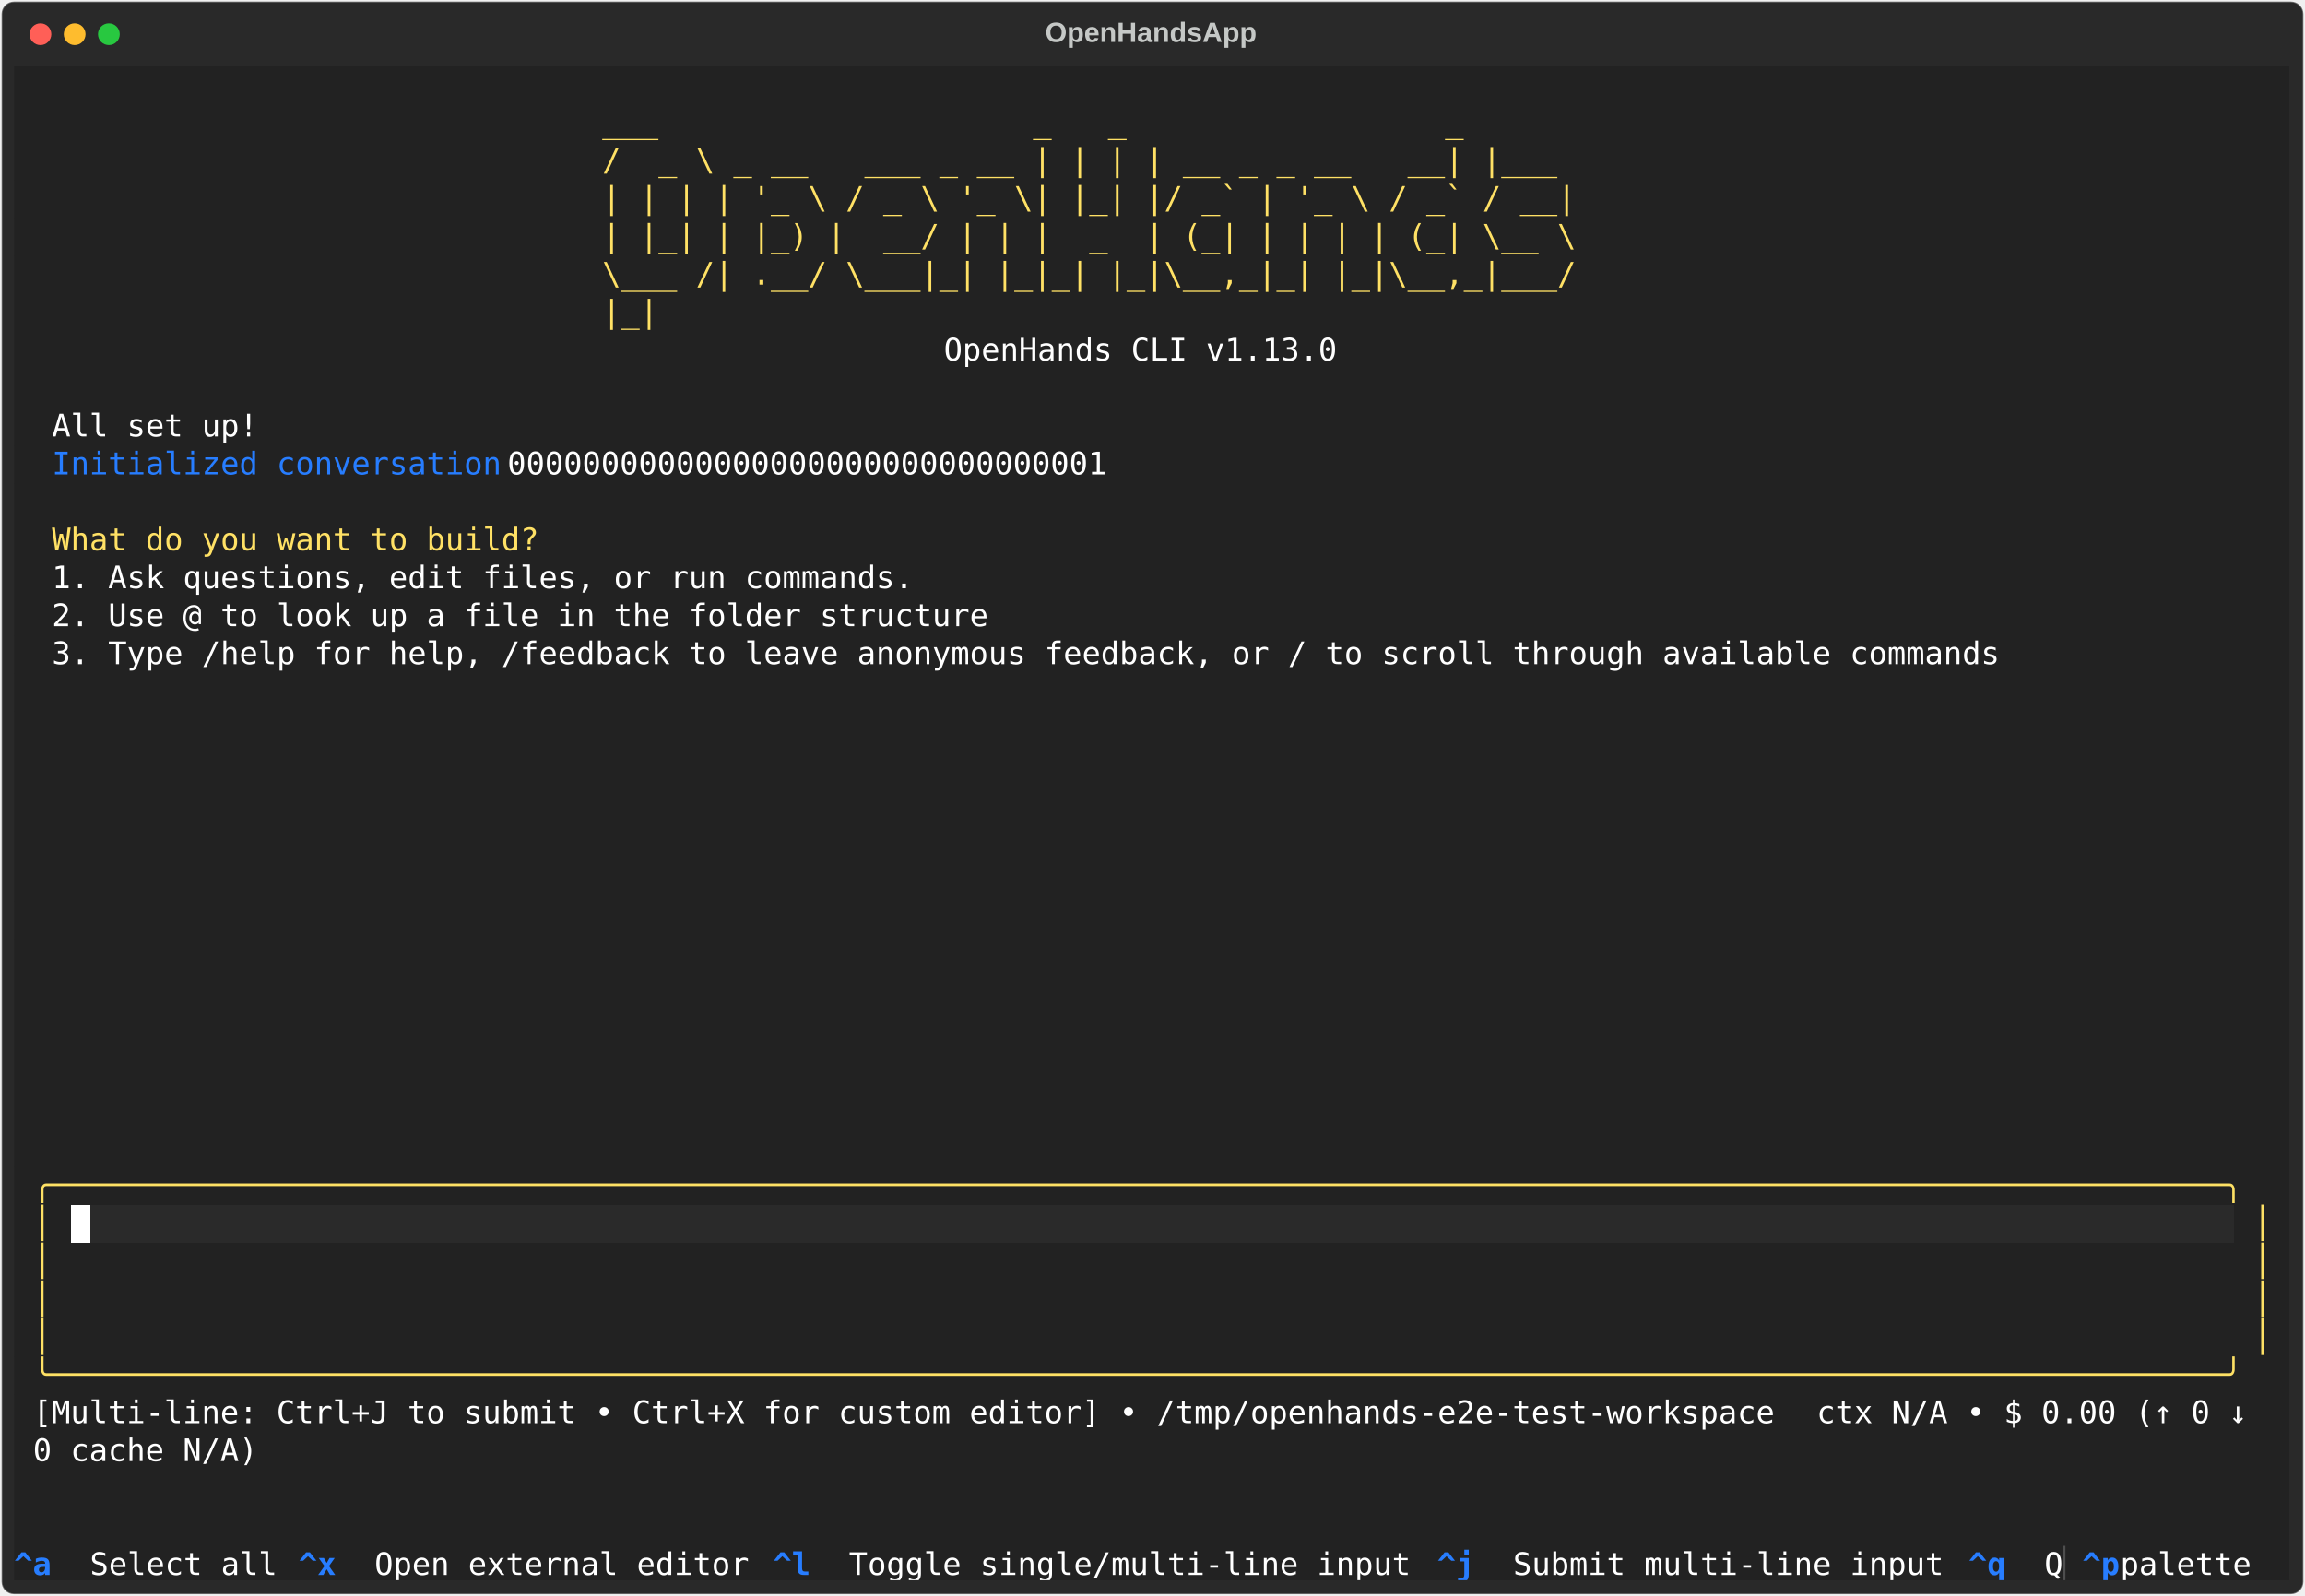
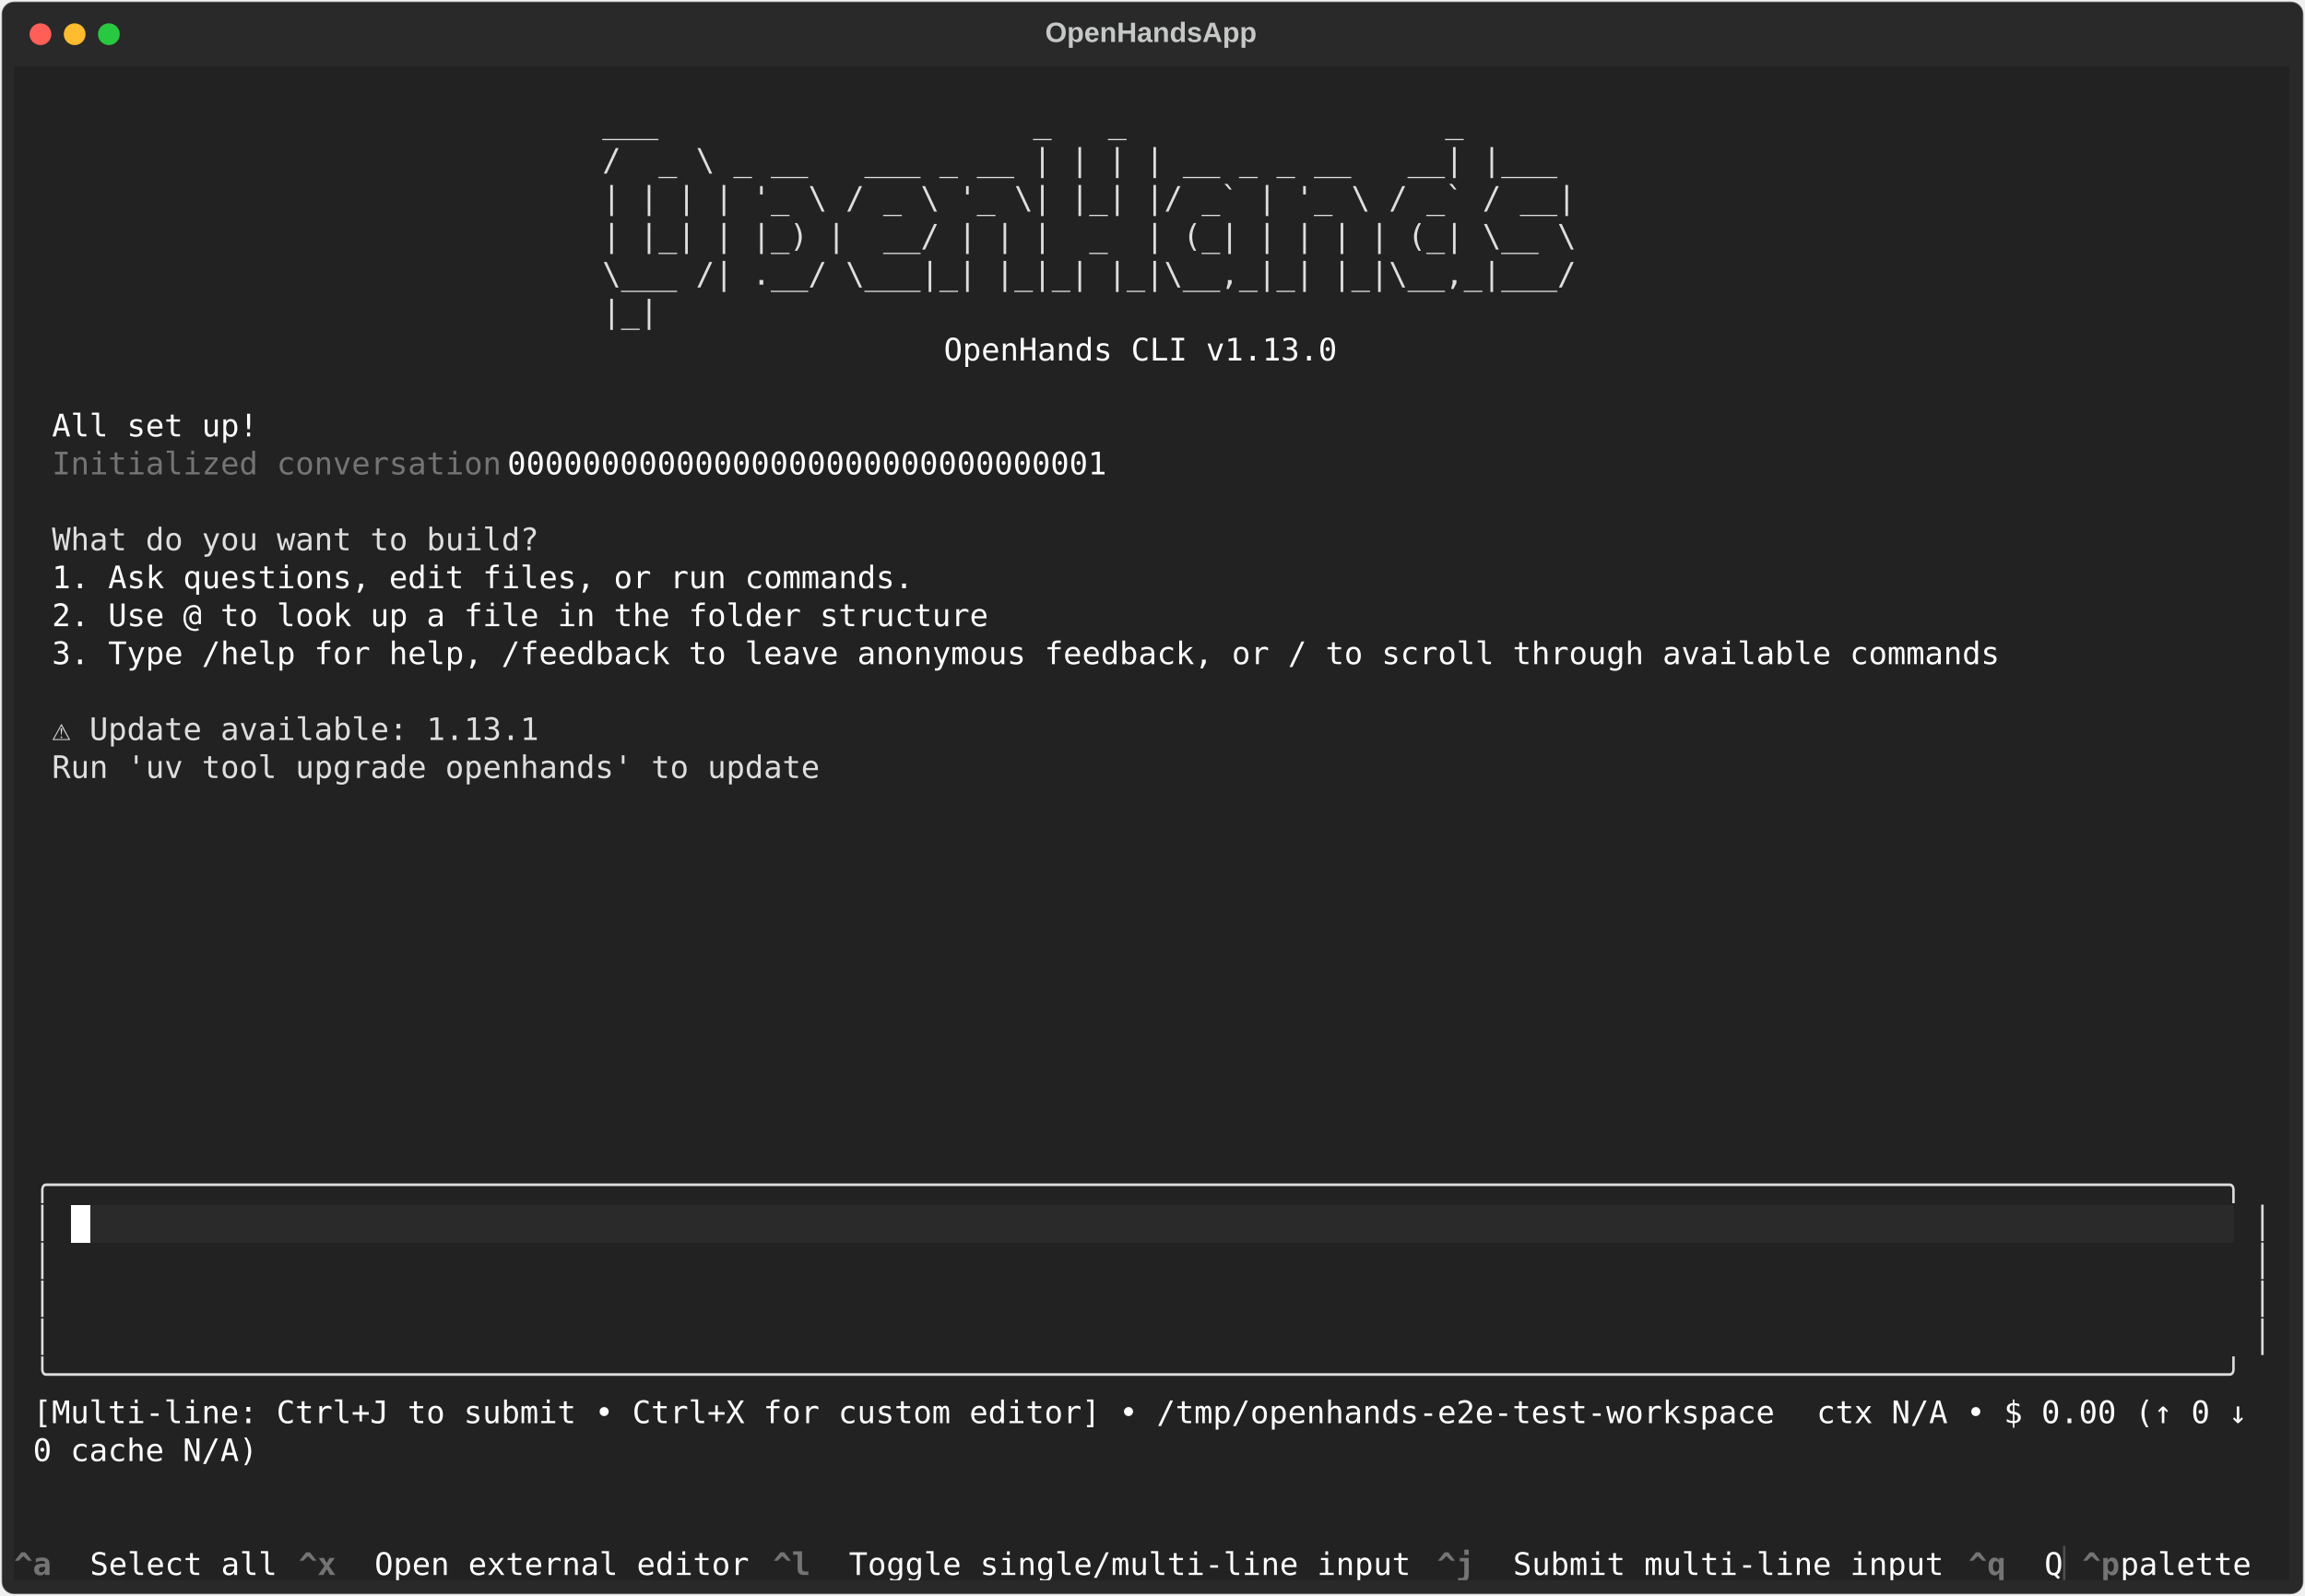
<svg xmlns="http://www.w3.org/2000/svg" class="rich-terminal" viewBox="0 0 1482 1026.0">
  <style>

    @font-face {
        font-family: "Fira Code";
        src: local("FiraCode-Regular"),
                url("https://cdnjs.cloudflare.com/ajax/libs/firacode/6.2.0/woff2/FiraCode-Regular.woff2") format("woff2"),
                url("https://cdnjs.cloudflare.com/ajax/libs/firacode/6.2.0/woff/FiraCode-Regular.woff") format("woff");
        font-style: normal;
        font-weight: 400;
    }
    @font-face {
        font-family: "Fira Code";
        src: local("FiraCode-Bold"),
                url("https://cdnjs.cloudflare.com/ajax/libs/firacode/6.2.0/woff2/FiraCode-Bold.woff2") format("woff2"),
                url("https://cdnjs.cloudflare.com/ajax/libs/firacode/6.2.0/woff/FiraCode-Bold.woff") format("woff");
        font-style: bold;
        font-weight: 700;
    }

    .terminal-matrix {
        font-family: Fira Code, monospace;
        font-size: 20px;
        line-height: 24.4px;
        font-variant-east-asian: full-width;
    }

    .terminal-title {
        font-size: 18px;
        font-weight: bold;
        font-family: arial;
    }

    .terminal-r1 { fill: #c5c8c6 }
- .terminal-r2 { fill: #ffe165 }
+ .terminal-r2 { fill: #dedede }
.terminal-r3 { fill: #ffffff }
- .terminal-r4 { fill: #277dff }
- .terminal-r5 { fill: #fee165 }
- .terminal-r6 { fill: #222222 }
- .terminal-r7 { fill: #277dff;font-weight: bold }
- .terminal-r8 { fill: #4e4e4e }
+ .terminal-r4 { fill: #747474 }
+ .terminal-r5 { fill: #222222 }
+ .terminal-r6 { fill: #747474;font-weight: bold }
+ .terminal-r7 { fill: #4e4e4e }
    </style>
  <defs>
    <clipPath id="terminal-clip-terminal">
      <rect x="0" y="0" width="1463.0" height="975.0" />
    </clipPath>
    <clipPath id="terminal-line-0">
      <rect x="0" y="1.5" width="1464" height="24.65" />
    </clipPath>
    <clipPath id="terminal-line-1">
      <rect x="0" y="25.9" width="1464" height="24.65" />
    </clipPath>
    <clipPath id="terminal-line-2">
      <rect x="0" y="50.3" width="1464" height="24.65" />
    </clipPath>
    <clipPath id="terminal-line-3">
      <rect x="0" y="74.7" width="1464" height="24.65" />
    </clipPath>
    <clipPath id="terminal-line-4">
      <rect x="0" y="99.1" width="1464" height="24.65" />
    </clipPath>
    <clipPath id="terminal-line-5">
      <rect x="0" y="123.5" width="1464" height="24.65" />
    </clipPath>
    <clipPath id="terminal-line-6">
      <rect x="0" y="147.9" width="1464" height="24.65" />
    </clipPath>
    <clipPath id="terminal-line-7">
      <rect x="0" y="172.3" width="1464" height="24.65" />
    </clipPath>
    <clipPath id="terminal-line-8">
      <rect x="0" y="196.7" width="1464" height="24.65" />
    </clipPath>
    <clipPath id="terminal-line-9">
      <rect x="0" y="221.1" width="1464" height="24.65" />
    </clipPath>
    <clipPath id="terminal-line-10">
      <rect x="0" y="245.5" width="1464" height="24.65" />
    </clipPath>
    <clipPath id="terminal-line-11">
      <rect x="0" y="269.9" width="1464" height="24.65" />
    </clipPath>
    <clipPath id="terminal-line-12">
      <rect x="0" y="294.3" width="1464" height="24.65" />
    </clipPath>
    <clipPath id="terminal-line-13">
      <rect x="0" y="318.7" width="1464" height="24.65" />
    </clipPath>
    <clipPath id="terminal-line-14">
      <rect x="0" y="343.1" width="1464" height="24.65" />
    </clipPath>
    <clipPath id="terminal-line-15">
      <rect x="0" y="367.5" width="1464" height="24.65" />
    </clipPath>
    <clipPath id="terminal-line-16">
      <rect x="0" y="391.9" width="1464" height="24.65" />
    </clipPath>
    <clipPath id="terminal-line-17">
      <rect x="0" y="416.3" width="1464" height="24.65" />
    </clipPath>
    <clipPath id="terminal-line-18">
      <rect x="0" y="440.7" width="1464" height="24.65" />
    </clipPath>
    <clipPath id="terminal-line-19">
      <rect x="0" y="465.1" width="1464" height="24.65" />
    </clipPath>
    <clipPath id="terminal-line-20">
      <rect x="0" y="489.5" width="1464" height="24.65" />
    </clipPath>
    <clipPath id="terminal-line-21">
      <rect x="0" y="513.9" width="1464" height="24.65" />
    </clipPath>
    <clipPath id="terminal-line-22">
      <rect x="0" y="538.3" width="1464" height="24.65" />
    </clipPath>
    <clipPath id="terminal-line-23">
      <rect x="0" y="562.7" width="1464" height="24.65" />
    </clipPath>
    <clipPath id="terminal-line-24">
      <rect x="0" y="587.1" width="1464" height="24.65" />
    </clipPath>
    <clipPath id="terminal-line-25">
      <rect x="0" y="611.5" width="1464" height="24.65" />
    </clipPath>
    <clipPath id="terminal-line-26">
      <rect x="0" y="635.9" width="1464" height="24.65" />
    </clipPath>
    <clipPath id="terminal-line-27">
      <rect x="0" y="660.3" width="1464" height="24.65" />
    </clipPath>
    <clipPath id="terminal-line-28">
      <rect x="0" y="684.7" width="1464" height="24.65" />
    </clipPath>
    <clipPath id="terminal-line-29">
      <rect x="0" y="709.1" width="1464" height="24.65" />
    </clipPath>
    <clipPath id="terminal-line-30">
      <rect x="0" y="733.5" width="1464" height="24.65" />
    </clipPath>
    <clipPath id="terminal-line-31">
      <rect x="0" y="757.9" width="1464" height="24.65" />
    </clipPath>
    <clipPath id="terminal-line-32">
      <rect x="0" y="782.3" width="1464" height="24.65" />
    </clipPath>
    <clipPath id="terminal-line-33">
      <rect x="0" y="806.7" width="1464" height="24.65" />
    </clipPath>
    <clipPath id="terminal-line-34">
      <rect x="0" y="831.1" width="1464" height="24.65" />
    </clipPath>
    <clipPath id="terminal-line-35">
      <rect x="0" y="855.5" width="1464" height="24.65" />
    </clipPath>
    <clipPath id="terminal-line-36">
      <rect x="0" y="879.9" width="1464" height="24.65" />
    </clipPath>
    <clipPath id="terminal-line-37">
      <rect x="0" y="904.3" width="1464" height="24.65" />
    </clipPath>
    <clipPath id="terminal-line-38">
      <rect x="0" y="928.7" width="1464" height="24.65" />
    </clipPath>
  </defs>
  <rect fill="#292929" stroke="rgba(255,255,255,0.35)" stroke-width="1" x="1" y="1" width="1480" height="1024" rx="8" />
  <text class="terminal-title" fill="#c5c8c6" text-anchor="middle" x="740" y="27">OpenHandsApp</text>
  <g transform="translate(26,22)">
    <circle cx="0" cy="0" r="7" fill="#ff5f57" />
    <circle cx="22" cy="0" r="7" fill="#febc2e" />
    <circle cx="44" cy="0" r="7" fill="#28c840" />
  </g>
  <g transform="translate(9, 41)" clip-path="url(#terminal-clip-terminal)">
    <rect fill="#222222" x="0" y="1.5" width="1464" height="24.65" shape-rendering="crispEdges" />
    <rect fill="#222222" x="0" y="25.9" width="378.2" height="24.65" shape-rendering="crispEdges" />
    <rect fill="#222222" x="378.2" y="25.9" width="695.4" height="24.65" shape-rendering="crispEdges" />
    <rect fill="#222222" x="1073.6" y="25.9" width="390.4" height="24.65" shape-rendering="crispEdges" />
    <rect fill="#222222" x="0" y="50.3" width="378.2" height="24.65" shape-rendering="crispEdges" />
    <rect fill="#222222" x="378.2" y="50.3" width="695.4" height="24.65" shape-rendering="crispEdges" />
    <rect fill="#222222" x="1073.6" y="50.3" width="390.4" height="24.65" shape-rendering="crispEdges" />
    <rect fill="#222222" x="0" y="74.7" width="378.2" height="24.65" shape-rendering="crispEdges" />
    <rect fill="#222222" x="378.2" y="74.7" width="695.4" height="24.65" shape-rendering="crispEdges" />
    <rect fill="#222222" x="1073.6" y="74.7" width="390.4" height="24.65" shape-rendering="crispEdges" />
    <rect fill="#222222" x="0" y="99.1" width="378.2" height="24.65" shape-rendering="crispEdges" />
    <rect fill="#222222" x="378.2" y="99.1" width="695.4" height="24.65" shape-rendering="crispEdges" />
    <rect fill="#222222" x="1073.6" y="99.1" width="390.4" height="24.65" shape-rendering="crispEdges" />
    <rect fill="#222222" x="0" y="123.5" width="378.2" height="24.65" shape-rendering="crispEdges" />
    <rect fill="#222222" x="378.2" y="123.5" width="695.4" height="24.65" shape-rendering="crispEdges" />
    <rect fill="#222222" x="1073.6" y="123.5" width="390.4" height="24.65" shape-rendering="crispEdges" />
    <rect fill="#222222" x="0" y="147.9" width="378.2" height="24.65" shape-rendering="crispEdges" />
    <rect fill="#222222" x="378.2" y="147.9" width="695.4" height="24.65" shape-rendering="crispEdges" />
    <rect fill="#222222" x="1073.6" y="147.9" width="390.4" height="24.65" shape-rendering="crispEdges" />
    <rect fill="#222222" x="0" y="172.3" width="597.8" height="24.65" shape-rendering="crispEdges" />
    <rect fill="#222222" x="597.8" y="172.3" width="256.2" height="24.65" shape-rendering="crispEdges" />
    <rect fill="#222222" x="854" y="172.3" width="610" height="24.65" shape-rendering="crispEdges" />
    <rect fill="#222222" x="0" y="196.7" width="1464" height="24.65" shape-rendering="crispEdges" />
    <rect fill="#222222" x="0" y="221.1" width="24.4" height="24.65" shape-rendering="crispEdges" />
    <rect fill="#222222" x="24.4" y="221.1" width="134.2" height="24.65" shape-rendering="crispEdges" />
    <rect fill="#222222" x="158.6" y="221.1" width="1305.4" height="24.65" shape-rendering="crispEdges" />
    <rect fill="#222222" x="0" y="245.5" width="24.4" height="24.65" shape-rendering="crispEdges" />
    <rect fill="#222222" x="24.4" y="245.5" width="292.8" height="24.65" shape-rendering="crispEdges" />
    <rect fill="#222222" x="317.2" y="245.5" width="402.6" height="24.65" shape-rendering="crispEdges" />
    <rect fill="#222222" x="719.8" y="245.5" width="744.2" height="24.65" shape-rendering="crispEdges" />
    <rect fill="#222222" x="0" y="269.9" width="1464" height="24.65" shape-rendering="crispEdges" />
    <rect fill="#222222" x="0" y="294.3" width="24.4" height="24.65" shape-rendering="crispEdges" />
    <rect fill="#222222" x="24.4" y="294.3" width="317.2" height="24.65" shape-rendering="crispEdges" />
    <rect fill="#222222" x="341.6" y="294.3" width="1122.4" height="24.65" shape-rendering="crispEdges" />
    <rect fill="#222222" x="0" y="318.7" width="24.4" height="24.65" shape-rendering="crispEdges" />
    <rect fill="#222222" x="24.4" y="318.7" width="561.2" height="24.65" shape-rendering="crispEdges" />
    <rect fill="#222222" x="585.6" y="318.7" width="878.4" height="24.65" shape-rendering="crispEdges" />
    <rect fill="#222222" x="0" y="343.1" width="24.4" height="24.65" shape-rendering="crispEdges" />
    <rect fill="#222222" x="24.4" y="343.1" width="610" height="24.65" shape-rendering="crispEdges" />
    <rect fill="#222222" x="634.4" y="343.1" width="829.6" height="24.65" shape-rendering="crispEdges" />
    <rect fill="#222222" x="0" y="367.5" width="24.4" height="24.65" shape-rendering="crispEdges" />
    <rect fill="#222222" x="24.4" y="367.5" width="1268.8" height="24.65" shape-rendering="crispEdges" />
    <rect fill="#222222" x="1293.2" y="367.5" width="170.8" height="24.65" shape-rendering="crispEdges" />
    <rect fill="#222222" x="0" y="391.9" width="1464" height="24.65" shape-rendering="crispEdges" />
-     <rect fill="#222222" x="0" y="416.3" width="1464" height="24.65" shape-rendering="crispEdges" />
-     <rect fill="#222222" x="0" y="440.7" width="1464" height="24.65" shape-rendering="crispEdges" />
+     <rect fill="#222222" x="0" y="416.3" width="24.4" height="24.65" shape-rendering="crispEdges" />
+     <rect fill="#222222" x="24.4" y="416.3" width="317.2" height="24.65" shape-rendering="crispEdges" />
+     <rect fill="#222222" x="341.6" y="416.3" width="1122.4" height="24.65" shape-rendering="crispEdges" />
+     <rect fill="#222222" x="0" y="440.7" width="24.4" height="24.65" shape-rendering="crispEdges" />
+     <rect fill="#222222" x="24.4" y="440.7" width="500.2" height="24.65" shape-rendering="crispEdges" />
+     <rect fill="#222222" x="524.6" y="440.7" width="939.4" height="24.65" shape-rendering="crispEdges" />
    <rect fill="#222222" x="0" y="465.1" width="1464" height="24.65" shape-rendering="crispEdges" />
    <rect fill="#222222" x="0" y="489.5" width="1464" height="24.65" shape-rendering="crispEdges" />
    <rect fill="#222222" x="0" y="513.9" width="1464" height="24.65" shape-rendering="crispEdges" />
    <rect fill="#222222" x="0" y="538.3" width="1464" height="24.65" shape-rendering="crispEdges" />
    <rect fill="#222222" x="0" y="562.7" width="1464" height="24.65" shape-rendering="crispEdges" />
    <rect fill="#222222" x="0" y="587.1" width="1464" height="24.65" shape-rendering="crispEdges" />
    <rect fill="#222222" x="0" y="611.5" width="1464" height="24.65" shape-rendering="crispEdges" />
    <rect fill="#222222" x="0" y="635.9" width="1464" height="24.65" shape-rendering="crispEdges" />
    <rect fill="#222222" x="0" y="660.3" width="1464" height="24.65" shape-rendering="crispEdges" />
    <rect fill="#222222" x="0" y="684.7" width="12.2" height="24.65" shape-rendering="crispEdges" />
    <rect fill="#222222" x="12.2" y="684.7" width="12.2" height="24.65" shape-rendering="crispEdges" />
    <rect fill="#222222" x="24.4" y="684.7" width="1439.6" height="24.65" shape-rendering="crispEdges" />
    <rect fill="#222222" x="0" y="709.1" width="12.2" height="24.65" shape-rendering="crispEdges" />
    <rect fill="#222222" x="12.2" y="709.1" width="1439.6" height="24.65" shape-rendering="crispEdges" />
    <rect fill="#222222" x="1451.8" y="709.1" width="12.2" height="24.65" shape-rendering="crispEdges" />
    <rect fill="#222222" x="0" y="733.5" width="12.2" height="24.65" shape-rendering="crispEdges" />
    <rect fill="#222222" x="12.2" y="733.5" width="12.2" height="24.65" shape-rendering="crispEdges" />
    <rect fill="#222222" x="24.4" y="733.5" width="12.2" height="24.65" shape-rendering="crispEdges" />
    <rect fill="#ffffff" x="36.6" y="733.5" width="12.2" height="24.65" shape-rendering="crispEdges" />
    <rect fill="#2a2a2a" x="48.8" y="733.5" width="1378.6" height="24.65" shape-rendering="crispEdges" />
    <rect fill="#222222" x="1427.4" y="733.5" width="12.2" height="24.65" shape-rendering="crispEdges" />
    <rect fill="#222222" x="1439.6" y="733.5" width="12.2" height="24.65" shape-rendering="crispEdges" />
    <rect fill="#222222" x="1451.8" y="733.5" width="12.2" height="24.65" shape-rendering="crispEdges" />
    <rect fill="#222222" x="0" y="757.9" width="12.2" height="24.65" shape-rendering="crispEdges" />
    <rect fill="#222222" x="12.2" y="757.9" width="12.2" height="24.65" shape-rendering="crispEdges" />
    <rect fill="#222222" x="24.4" y="757.9" width="12.2" height="24.65" shape-rendering="crispEdges" />
    <rect fill="#222222" x="36.6" y="757.9" width="1390.8" height="24.65" shape-rendering="crispEdges" />
    <rect fill="#222222" x="1427.4" y="757.9" width="12.2" height="24.65" shape-rendering="crispEdges" />
    <rect fill="#222222" x="1439.6" y="757.9" width="12.2" height="24.65" shape-rendering="crispEdges" />
    <rect fill="#222222" x="1451.8" y="757.9" width="12.2" height="24.65" shape-rendering="crispEdges" />
    <rect fill="#222222" x="0" y="782.3" width="12.2" height="24.65" shape-rendering="crispEdges" />
    <rect fill="#222222" x="12.2" y="782.3" width="12.2" height="24.65" shape-rendering="crispEdges" />
    <rect fill="#222222" x="24.4" y="782.3" width="12.2" height="24.65" shape-rendering="crispEdges" />
    <rect fill="#222222" x="36.6" y="782.3" width="1390.8" height="24.65" shape-rendering="crispEdges" />
    <rect fill="#222222" x="1427.4" y="782.3" width="12.2" height="24.65" shape-rendering="crispEdges" />
    <rect fill="#222222" x="1439.6" y="782.3" width="12.2" height="24.65" shape-rendering="crispEdges" />
    <rect fill="#222222" x="1451.8" y="782.3" width="12.2" height="24.65" shape-rendering="crispEdges" />
    <rect fill="#222222" x="0" y="806.7" width="12.2" height="24.65" shape-rendering="crispEdges" />
    <rect fill="#222222" x="12.2" y="806.7" width="12.2" height="24.65" shape-rendering="crispEdges" />
    <rect fill="#222222" x="24.4" y="806.7" width="12.2" height="24.65" shape-rendering="crispEdges" />
    <rect fill="#222222" x="36.6" y="806.7" width="1390.8" height="24.65" shape-rendering="crispEdges" />
    <rect fill="#222222" x="1427.4" y="806.7" width="12.2" height="24.65" shape-rendering="crispEdges" />
    <rect fill="#222222" x="1439.6" y="806.7" width="12.2" height="24.65" shape-rendering="crispEdges" />
    <rect fill="#222222" x="1451.8" y="806.7" width="12.2" height="24.65" shape-rendering="crispEdges" />
    <rect fill="#222222" x="0" y="831.1" width="12.2" height="24.65" shape-rendering="crispEdges" />
    <rect fill="#222222" x="12.2" y="831.1" width="1439.6" height="24.65" shape-rendering="crispEdges" />
    <rect fill="#222222" x="1451.8" y="831.1" width="12.2" height="24.65" shape-rendering="crispEdges" />
    <rect fill="#222222" x="0" y="855.5" width="12.2" height="24.65" shape-rendering="crispEdges" />
    <rect fill="#222222" x="12.2" y="855.5" width="1146.8" height="24.65" shape-rendering="crispEdges" />
    <rect fill="#222222" x="1159" y="855.5" width="280.6" height="24.65" shape-rendering="crispEdges" />
    <rect fill="#222222" x="1439.6" y="855.5" width="24.4" height="24.65" shape-rendering="crispEdges" />
    <rect fill="#222222" x="0" y="879.9" width="12.2" height="24.65" shape-rendering="crispEdges" />
    <rect fill="#222222" x="12.2" y="879.9" width="146.4" height="24.65" shape-rendering="crispEdges" />
    <rect fill="#222222" x="158.6" y="879.9" width="1305.4" height="24.65" shape-rendering="crispEdges" />
    <rect fill="#222222" x="0" y="904.3" width="1464" height="24.65" shape-rendering="crispEdges" />
    <rect fill="#222222" x="0" y="928.7" width="1464" height="24.65" shape-rendering="crispEdges" />
    <rect fill="#222222" x="0" y="953.1" width="48.8" height="24.65" shape-rendering="crispEdges" />
    <rect fill="#222222" x="48.8" y="953.1" width="134.2" height="24.65" shape-rendering="crispEdges" />
    <rect fill="#222222" x="183" y="953.1" width="48.8" height="24.65" shape-rendering="crispEdges" />
    <rect fill="#222222" x="231.8" y="953.1" width="256.2" height="24.65" shape-rendering="crispEdges" />
    <rect fill="#222222" x="488" y="953.1" width="48.8" height="24.65" shape-rendering="crispEdges" />
    <rect fill="#222222" x="536.8" y="953.1" width="378.2" height="24.65" shape-rendering="crispEdges" />
    <rect fill="#222222" x="915" y="953.1" width="48.8" height="24.65" shape-rendering="crispEdges" />
    <rect fill="#222222" x="963.8" y="953.1" width="292.8" height="24.65" shape-rendering="crispEdges" />
    <rect fill="#222222" x="1256.6" y="953.1" width="48.8" height="24.65" shape-rendering="crispEdges" />
    <rect fill="#222222" x="1305.4" y="953.1" width="12.2" height="24.65" shape-rendering="crispEdges" />
    <rect fill="#222222" x="1317.6" y="953.1" width="12.2" height="24.65" shape-rendering="crispEdges" />
    <rect fill="#222222" x="1329.8" y="953.1" width="24.4" height="24.65" shape-rendering="crispEdges" />
    <rect fill="#222222" x="1354.2" y="953.1" width="97.6" height="24.65" shape-rendering="crispEdges" />
    <rect fill="#222222" x="1451.8" y="953.1" width="12.2" height="24.65" shape-rendering="crispEdges" />
    <g class="terminal-matrix">
      <text class="terminal-r1" x="1464" y="20" textLength="12.2" clip-path="url(#terminal-line-0)">
</text>
      <text class="terminal-r2" x="378.2" y="44.4" textLength="695.4" clip-path="url(#terminal-line-1)">     ___                    _   _                 _      </text>
      <text class="terminal-r1" x="1464" y="44.4" textLength="12.2" clip-path="url(#terminal-line-1)">
</text>
      <text class="terminal-r2" x="378.2" y="68.8" textLength="695.4" clip-path="url(#terminal-line-2)">    /  _ \ _ __   ___ _ __ | | | | __ _ _ __   __| |___  </text>
      <text class="terminal-r1" x="1464" y="68.8" textLength="12.2" clip-path="url(#terminal-line-2)">
</text>
      <text class="terminal-r2" x="378.2" y="93.2" textLength="695.4" clip-path="url(#terminal-line-3)">    | | | | '_ \ / _ \ '_ \| |_| |/ _` | '_ \ / _` / __| </text>
      <text class="terminal-r1" x="1464" y="93.2" textLength="12.2" clip-path="url(#terminal-line-3)">
</text>
      <text class="terminal-r2" x="378.2" y="117.6" textLength="695.4" clip-path="url(#terminal-line-4)">    | |_| | |_) |  __/ | | |  _  | (_| | | | | (_| \__ \ </text>
      <text class="terminal-r1" x="1464" y="117.6" textLength="12.2" clip-path="url(#terminal-line-4)">
</text>
      <text class="terminal-r2" x="378.2" y="142" textLength="695.4" clip-path="url(#terminal-line-5)">    \___ /| .__/ \___|_| |_|_| |_|\__,_|_| |_|\__,_|___/ </text>
      <text class="terminal-r1" x="1464" y="142" textLength="12.2" clip-path="url(#terminal-line-5)">
</text>
      <text class="terminal-r2" x="378.2" y="166.4" textLength="695.4" clip-path="url(#terminal-line-6)">          |_|                                            </text>
      <text class="terminal-r1" x="1464" y="166.4" textLength="12.2" clip-path="url(#terminal-line-6)">
</text>
      <text class="terminal-r3" x="597.8" y="190.8" textLength="256.2" clip-path="url(#terminal-line-7)">OpenHands CLI v1.13.0</text>
      <text class="terminal-r1" x="1464" y="190.8" textLength="12.2" clip-path="url(#terminal-line-7)">
</text>
      <text class="terminal-r1" x="1464" y="215.2" textLength="12.2" clip-path="url(#terminal-line-8)">
</text>
      <text class="terminal-r3" x="24.4" y="239.6" textLength="134.2" clip-path="url(#terminal-line-9)">All set up!</text>
      <text class="terminal-r1" x="1464" y="239.6" textLength="12.2" clip-path="url(#terminal-line-9)">
</text>
      <text class="terminal-r4" x="24.4" y="264" textLength="292.8" clip-path="url(#terminal-line-10)">Initialized conversation</text>
      <text class="terminal-r3" x="317.2" y="264" textLength="402.6" clip-path="url(#terminal-line-10)"> 00000000000000000000000000000001</text>
      <text class="terminal-r1" x="1464" y="264" textLength="12.2" clip-path="url(#terminal-line-10)">
</text>
      <text class="terminal-r1" x="1464" y="288.4" textLength="12.2" clip-path="url(#terminal-line-11)">
</text>
      <text class="terminal-r2" x="24.4" y="312.8" textLength="317.2" clip-path="url(#terminal-line-12)">What do you want to build?</text>
      <text class="terminal-r1" x="1464" y="312.8" textLength="12.2" clip-path="url(#terminal-line-12)">
</text>
      <text class="terminal-r3" x="24.4" y="337.2" textLength="561.2" clip-path="url(#terminal-line-13)">1. Ask questions, edit files, or run commands.</text>
      <text class="terminal-r1" x="1464" y="337.2" textLength="12.2" clip-path="url(#terminal-line-13)">
</text>
      <text class="terminal-r3" x="24.4" y="361.6" textLength="610" clip-path="url(#terminal-line-14)">2. Use @ to look up a file in the folder structure</text>
      <text class="terminal-r1" x="1464" y="361.6" textLength="12.2" clip-path="url(#terminal-line-14)">
</text>
      <text class="terminal-r3" x="24.4" y="386" textLength="1268.8" clip-path="url(#terminal-line-15)">3. Type /help for help, /feedback to leave anonymous feedback, or / to scroll through available commands</text>
      <text class="terminal-r1" x="1464" y="386" textLength="12.2" clip-path="url(#terminal-line-15)">
</text>
      <text class="terminal-r1" x="1464" y="410.4" textLength="12.2" clip-path="url(#terminal-line-16)">
</text>
+       <text class="terminal-r2" x="24.4" y="434.8" textLength="317.2" clip-path="url(#terminal-line-17)">⚠ Update available: 1.13.1</text>
      <text class="terminal-r1" x="1464" y="434.8" textLength="12.2" clip-path="url(#terminal-line-17)">
</text>
+       <text class="terminal-r2" x="24.4" y="459.2" textLength="500.2" clip-path="url(#terminal-line-18)">Run 'uv tool upgrade openhands' to update</text>
      <text class="terminal-r1" x="1464" y="459.2" textLength="12.2" clip-path="url(#terminal-line-18)">
</text>
      <text class="terminal-r1" x="1464" y="483.6" textLength="12.2" clip-path="url(#terminal-line-19)">
</text>
      <text class="terminal-r1" x="1464" y="508" textLength="12.2" clip-path="url(#terminal-line-20)">
</text>
      <text class="terminal-r1" x="1464" y="532.4" textLength="12.2" clip-path="url(#terminal-line-21)">
</text>
      <text class="terminal-r1" x="1464" y="556.8" textLength="12.2" clip-path="url(#terminal-line-22)">
</text>
      <text class="terminal-r1" x="1464" y="581.2" textLength="12.2" clip-path="url(#terminal-line-23)">
</text>
      <text class="terminal-r1" x="1464" y="605.6" textLength="12.2" clip-path="url(#terminal-line-24)">
</text>
      <text class="terminal-r1" x="1464" y="630" textLength="12.2" clip-path="url(#terminal-line-25)">
</text>
      <text class="terminal-r1" x="1464" y="654.4" textLength="12.2" clip-path="url(#terminal-line-26)">
</text>
      <text class="terminal-r1" x="1464" y="678.8" textLength="12.2" clip-path="url(#terminal-line-27)">
</text>
      <text class="terminal-r1" x="1464" y="703.2" textLength="12.2" clip-path="url(#terminal-line-28)">
</text>
-       <text class="terminal-r5" x="12.2" y="727.6" textLength="1439.6" clip-path="url(#terminal-line-29)">╭────────────────────────────────────────────────────────────────────────────────────────────────────────────────────╮</text>
+       <text class="terminal-r2" x="12.2" y="727.6" textLength="1439.6" clip-path="url(#terminal-line-29)">╭────────────────────────────────────────────────────────────────────────────────────────────────────────────────────╮</text>
      <text class="terminal-r1" x="1464" y="727.6" textLength="12.2" clip-path="url(#terminal-line-29)">
</text>
-       <text class="terminal-r5" x="12.2" y="752" textLength="12.2" clip-path="url(#terminal-line-30)">│</text>
-       <text class="terminal-r5" x="1439.6" y="752" textLength="12.2" clip-path="url(#terminal-line-30)">│</text>
+       <text class="terminal-r2" x="12.2" y="752" textLength="12.2" clip-path="url(#terminal-line-30)">│</text>
+       <text class="terminal-r2" x="1439.6" y="752" textLength="12.2" clip-path="url(#terminal-line-30)">│</text>
      <text class="terminal-r1" x="1464" y="752" textLength="12.2" clip-path="url(#terminal-line-30)">
</text>
-       <text class="terminal-r5" x="12.2" y="776.4" textLength="12.2" clip-path="url(#terminal-line-31)">│</text>
-       <text class="terminal-r5" x="1439.6" y="776.4" textLength="12.2" clip-path="url(#terminal-line-31)">│</text>
+       <text class="terminal-r2" x="12.2" y="776.4" textLength="12.2" clip-path="url(#terminal-line-31)">│</text>
+       <text class="terminal-r2" x="1439.6" y="776.4" textLength="12.2" clip-path="url(#terminal-line-31)">│</text>
      <text class="terminal-r1" x="1464" y="776.4" textLength="12.2" clip-path="url(#terminal-line-31)">
</text>
-       <text class="terminal-r5" x="12.2" y="800.8" textLength="12.2" clip-path="url(#terminal-line-32)">│</text>
-       <text class="terminal-r5" x="1439.6" y="800.8" textLength="12.2" clip-path="url(#terminal-line-32)">│</text>
+       <text class="terminal-r2" x="12.2" y="800.8" textLength="12.2" clip-path="url(#terminal-line-32)">│</text>
+       <text class="terminal-r2" x="1439.6" y="800.8" textLength="12.2" clip-path="url(#terminal-line-32)">│</text>
      <text class="terminal-r1" x="1464" y="800.8" textLength="12.2" clip-path="url(#terminal-line-32)">
</text>
-       <text class="terminal-r5" x="12.2" y="825.2" textLength="12.2" clip-path="url(#terminal-line-33)">│</text>
-       <text class="terminal-r5" x="1439.6" y="825.2" textLength="12.2" clip-path="url(#terminal-line-33)">│</text>
+       <text class="terminal-r2" x="12.2" y="825.2" textLength="12.2" clip-path="url(#terminal-line-33)">│</text>
+       <text class="terminal-r2" x="1439.6" y="825.2" textLength="12.2" clip-path="url(#terminal-line-33)">│</text>
      <text class="terminal-r1" x="1464" y="825.2" textLength="12.2" clip-path="url(#terminal-line-33)">
</text>
-       <text class="terminal-r5" x="12.2" y="849.6" textLength="1439.6" clip-path="url(#terminal-line-34)">╰────────────────────────────────────────────────────────────────────────────────────────────────────────────────────╯</text>
+       <text class="terminal-r2" x="12.2" y="849.6" textLength="1439.6" clip-path="url(#terminal-line-34)">╰────────────────────────────────────────────────────────────────────────────────────────────────────────────────────╯</text>
      <text class="terminal-r1" x="1464" y="849.6" textLength="12.2" clip-path="url(#terminal-line-34)">
</text>
      <text class="terminal-r3" x="12.2" y="874" textLength="1146.8" clip-path="url(#terminal-line-35)">[Multi-line: Ctrl+J to submit • Ctrl+X for custom editor] • /tmp/openhands-e2e-test-workspace </text>
      <text class="terminal-r3" x="1159" y="874" textLength="280.6" clip-path="url(#terminal-line-35)">ctx N/A • $ 0.00 (↑ 0 ↓</text>
      <text class="terminal-r1" x="1464" y="874" textLength="12.2" clip-path="url(#terminal-line-35)">
</text>
      <text class="terminal-r3" x="12.2" y="898.4" textLength="146.4" clip-path="url(#terminal-line-36)">0 cache N/A)</text>
      <text class="terminal-r1" x="1464" y="898.4" textLength="12.2" clip-path="url(#terminal-line-36)">
</text>
      <text class="terminal-r1" x="1464" y="922.8" textLength="12.2" clip-path="url(#terminal-line-37)">
</text>
      <text class="terminal-r1" x="1464" y="947.2" textLength="12.2" clip-path="url(#terminal-line-38)">
</text>
-       <text class="terminal-r7" x="0" y="971.6" textLength="48.8" clip-path="url(#terminal-line-39)"> ^a </text>
+       <text class="terminal-r6" x="0" y="971.6" textLength="48.8" clip-path="url(#terminal-line-39)"> ^a </text>
      <text class="terminal-r3" x="48.8" y="971.6" textLength="134.2" clip-path="url(#terminal-line-39)">Select all </text>
-       <text class="terminal-r7" x="183" y="971.6" textLength="48.8" clip-path="url(#terminal-line-39)"> ^x </text>
+       <text class="terminal-r6" x="183" y="971.6" textLength="48.8" clip-path="url(#terminal-line-39)"> ^x </text>
      <text class="terminal-r3" x="231.8" y="971.6" textLength="256.2" clip-path="url(#terminal-line-39)">Open external editor </text>
-       <text class="terminal-r7" x="488" y="971.6" textLength="48.8" clip-path="url(#terminal-line-39)"> ^l </text>
+       <text class="terminal-r6" x="488" y="971.6" textLength="48.8" clip-path="url(#terminal-line-39)"> ^l </text>
      <text class="terminal-r3" x="536.8" y="971.6" textLength="378.2" clip-path="url(#terminal-line-39)">Toggle single/multi-line input </text>
-       <text class="terminal-r7" x="915" y="971.6" textLength="48.8" clip-path="url(#terminal-line-39)"> ^j </text>
+       <text class="terminal-r6" x="915" y="971.6" textLength="48.8" clip-path="url(#terminal-line-39)"> ^j </text>
      <text class="terminal-r3" x="963.8" y="971.6" textLength="292.8" clip-path="url(#terminal-line-39)">Submit multi-line input </text>
-       <text class="terminal-r7" x="1256.6" y="971.6" textLength="48.8" clip-path="url(#terminal-line-39)"> ^q </text>
+       <text class="terminal-r6" x="1256.6" y="971.6" textLength="48.8" clip-path="url(#terminal-line-39)"> ^q </text>
      <text class="terminal-r3" x="1305.4" y="971.6" textLength="12.2" clip-path="url(#terminal-line-39)">Q</text>
-       <text class="terminal-r8" x="1317.6" y="971.6" textLength="12.2" clip-path="url(#terminal-line-39)">▏</text>
-       <text class="terminal-r7" x="1329.8" y="971.6" textLength="24.4" clip-path="url(#terminal-line-39)">^p</text>
+       <text class="terminal-r7" x="1317.6" y="971.6" textLength="12.2" clip-path="url(#terminal-line-39)">▏</text>
+       <text class="terminal-r6" x="1329.8" y="971.6" textLength="24.4" clip-path="url(#terminal-line-39)">^p</text>
      <text class="terminal-r3" x="1354.2" y="971.6" textLength="97.6" clip-path="url(#terminal-line-39)"> palette</text>
    </g>
  </g>
</svg>
